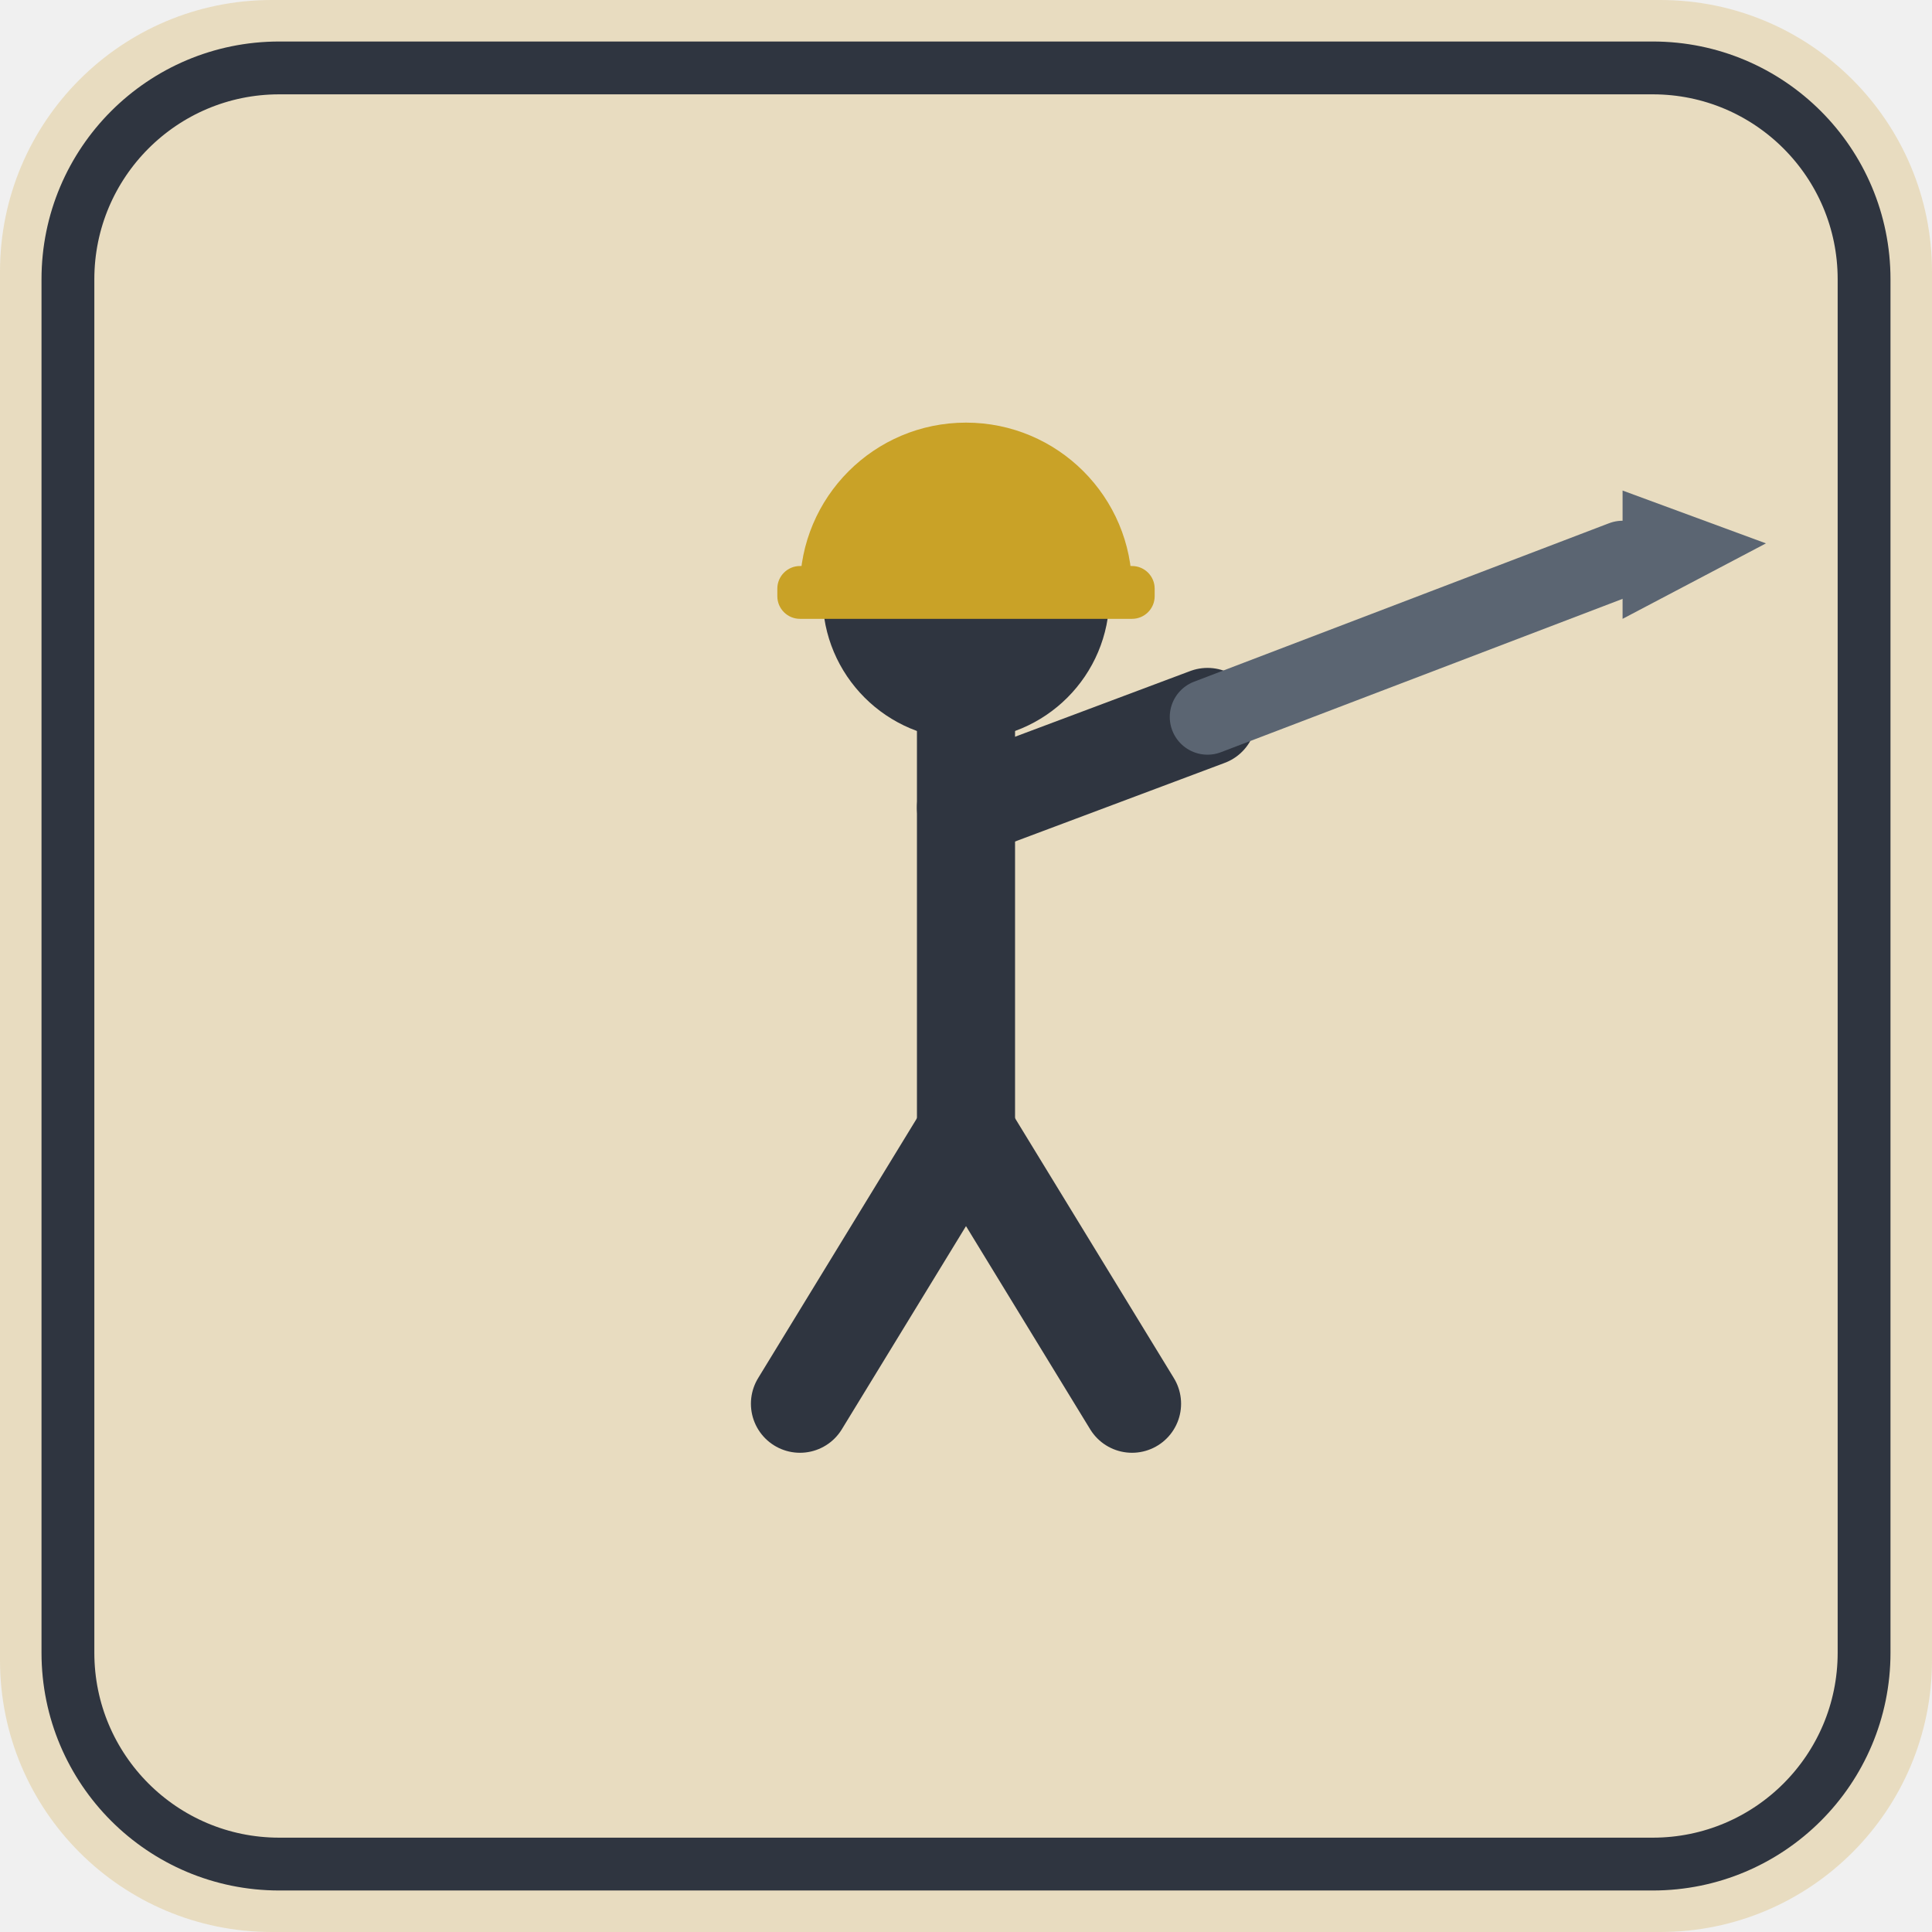
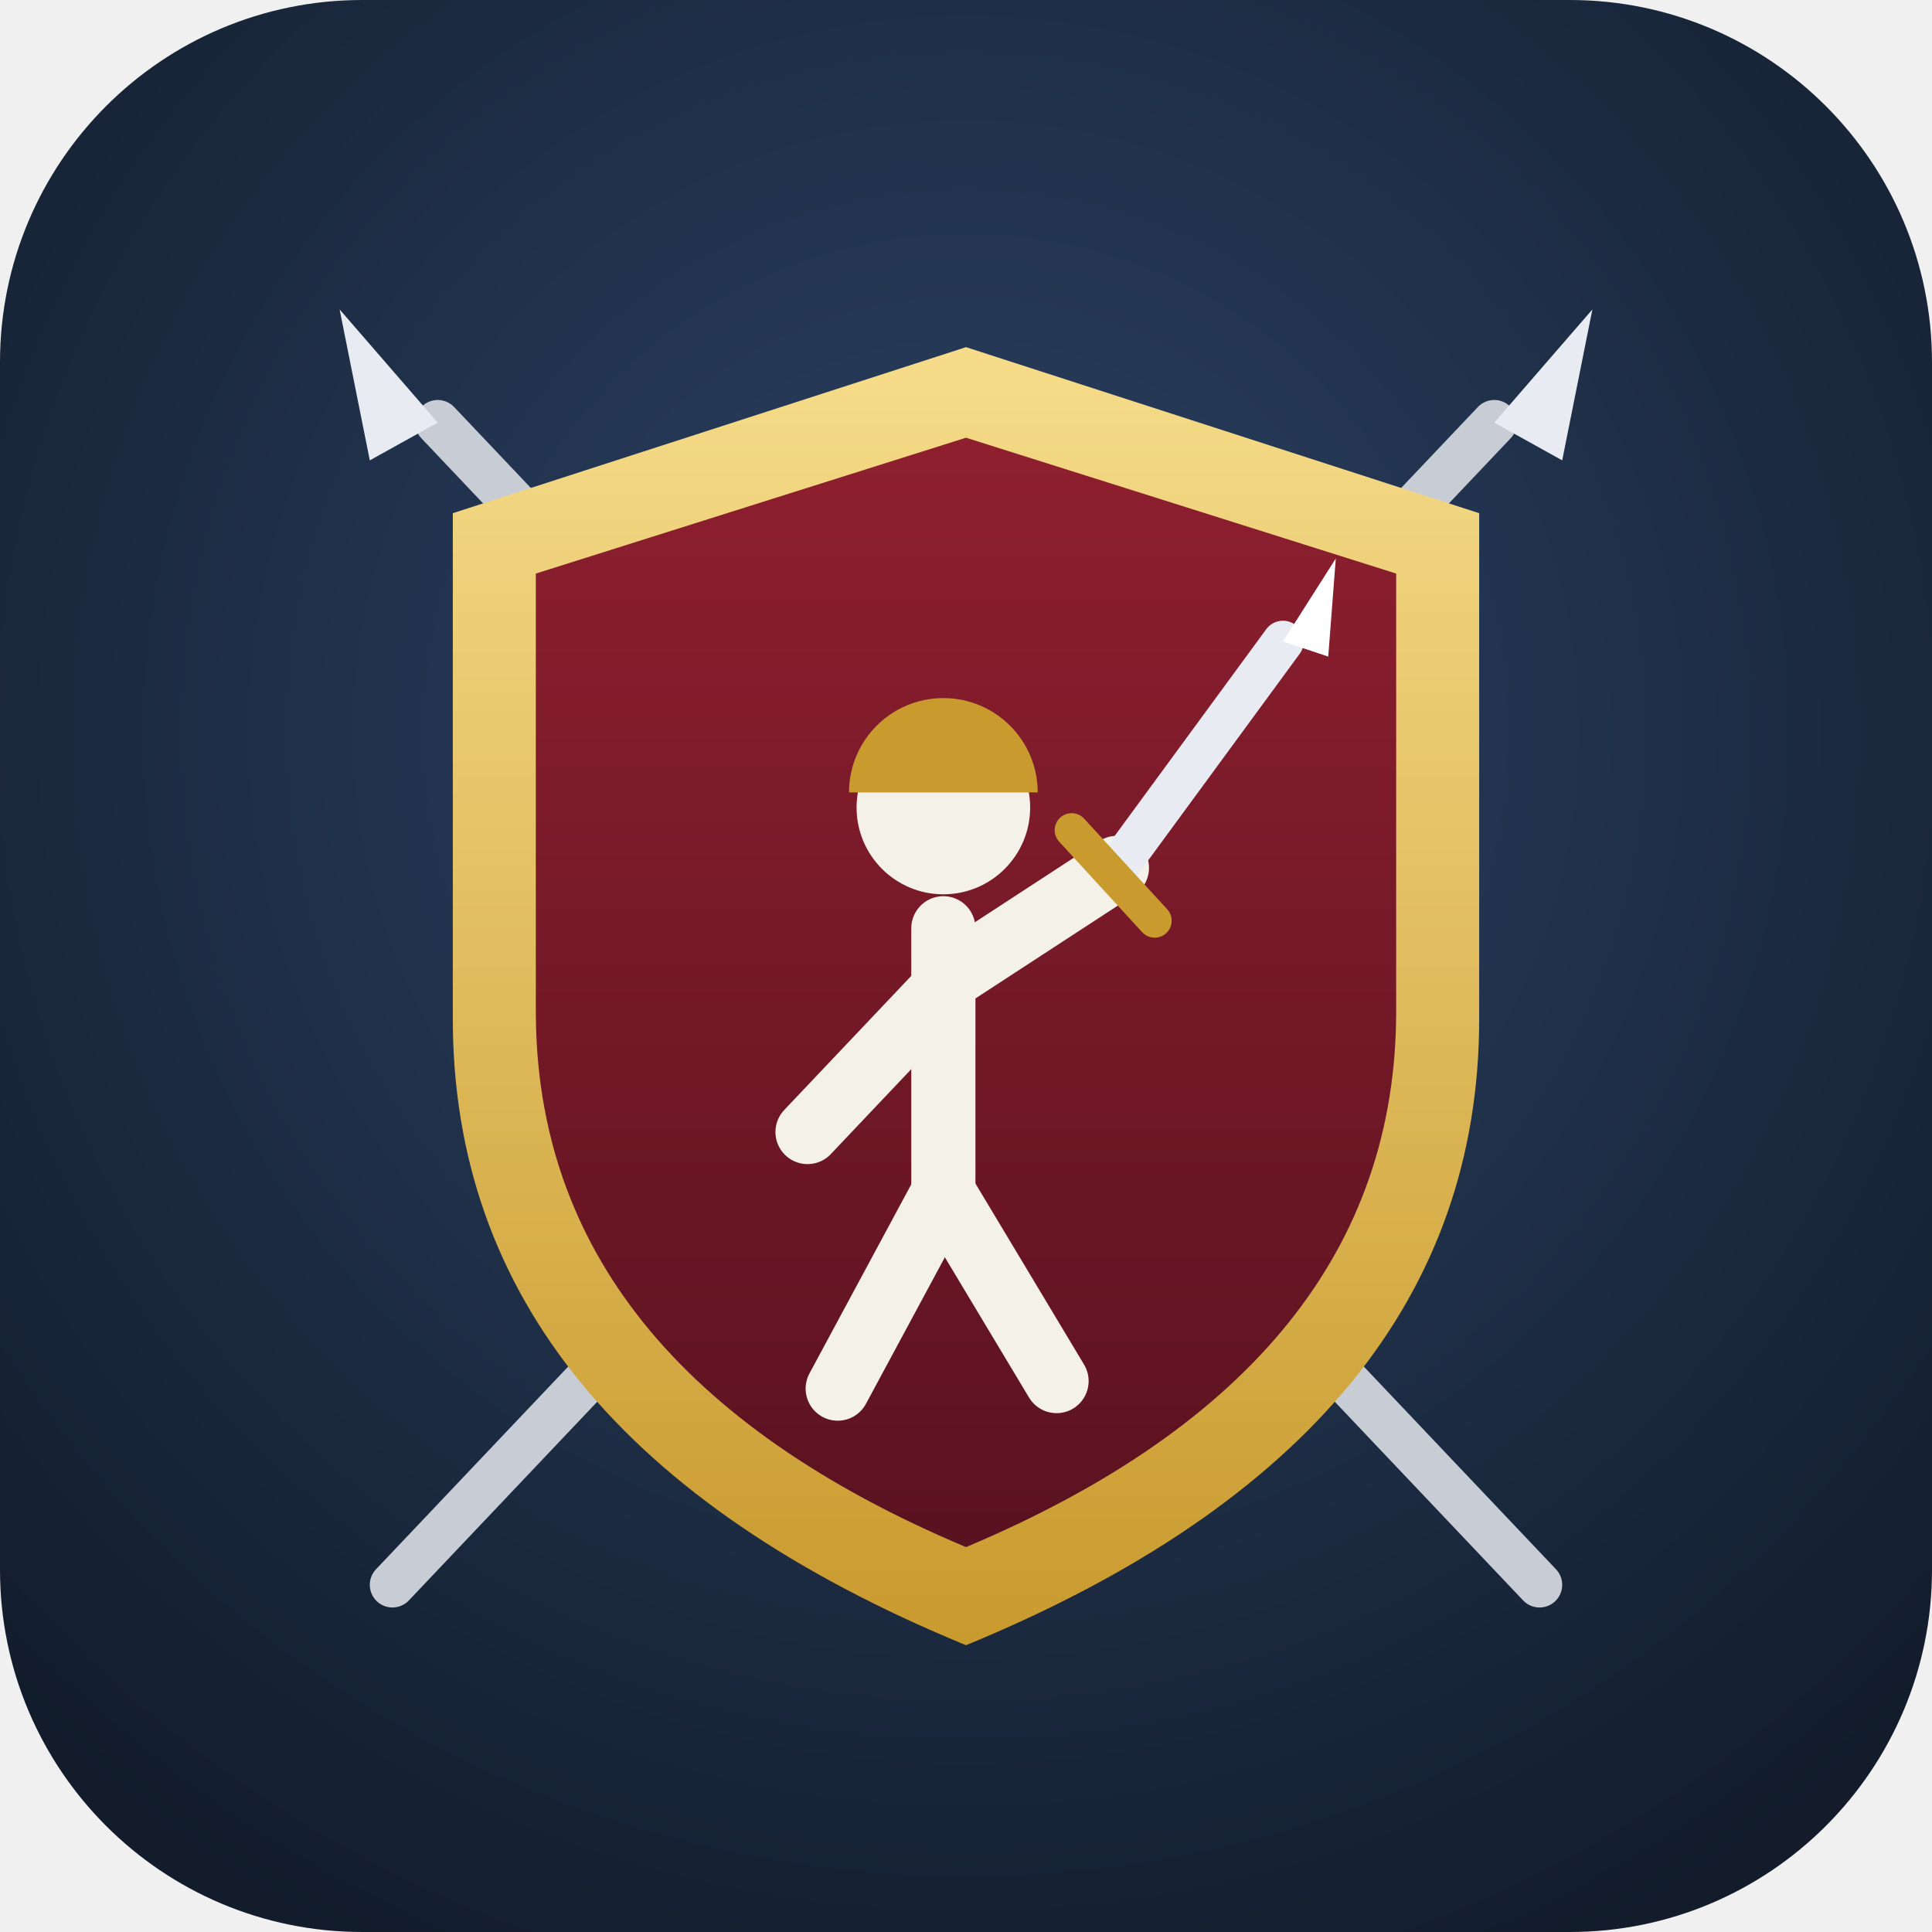
<svg xmlns="http://www.w3.org/2000/svg" viewBox="0 0 512 512" width="512" height="512">
-   <rect width="512" height="512" rx="72" fill="#e8dcc0" />
-   <rect x="18" y="18" width="476" height="476" rx="56" fill="none" stroke="#2f3540" stroke-width="14" />
-   <g stroke="#2f3540" stroke-width="26" stroke-linecap="round" fill="none">
-     <path d="M256 300 V190" />
-     <path d="M256 300 L212 372" />
-     <path d="M256 300 L300 372" />
-     <path d="M256 214 L320 190" />
+   <defs>
+     <radialGradient id="bg" cx="50%" cy="38%" r="70%">
+       <stop offset="0" stop-color="#2c4366" />
+       <stop offset="1" stop-color="#121c2b" />
+     </radialGradient>
+     <linearGradient id="gold" x1="0" y1="0" x2="0" y2="1">
+       <stop offset="0" stop-color="#f6dc8a" />
+       <stop offset="1" stop-color="#c99a2e" />
+     </linearGradient>
+     <linearGradient id="field" x1="0" y1="0" x2="0" y2="1">
+       <stop offset="0" stop-color="#8e1f2f" />
+       <stop offset="1" stop-color="#5a1220" />
+     </linearGradient>
+   </defs>
+   <rect width="512" height="512" rx="96" fill="url(#bg)" />
+   <g stroke="#c8ccd4" stroke-width="12" stroke-linecap="round">
+     <path d="M104 420 L396 112" />
+     <path d="M408 420 L116 112" />
  </g>
-   <circle cx="256" cy="158" r="38" fill="#2f3540" />
-   <path d="M212 156 a44 44 0 0 1 88 0 z" fill="#c9a227" />
-   <rect x="206" y="150" width="100" height="14" rx="6" fill="#c9a227" />
-   <g stroke="#5b6572" stroke-width="20" stroke-linecap="round">
-     <path d="M320 190 L430 148" />
+   <path d="M396 112 l26 -30 l-8 40 z M116 112 l-26 -30 l8 40 z" fill="#e8ecf2" />
+   <path d="M256 92 L392 136 L392 270 Q392 380 256 436 Q120 380 120 270 L120 136 Z" fill="url(#gold)" />
+   <path d="M256 116 L370 152 L370 268 Q370 362 256 410 Q142 362 142 268 L142 152 Z" fill="url(#field)" />
+   <g stroke="#f4f1e8" stroke-width="17" stroke-linecap="round" stroke-linejoin="round" fill="none">
+     <path d="M250 246 V316" />
+     <path d="M250 316 L222 368" />
+     <path d="M250 316 L280 366" />
+     <path d="M250 262 L214 300" />
+     <path d="M250 260 L296 230" />
  </g>
-   <path d="M430 130 l38 14 l-38 20 z" fill="#5b6572" />
+   <circle cx="250" cy="214" r="23" fill="#f4f1e8" />
+   <path d="M225 210 a25 25 0 0 1 50 0 z" fill="#c99a2e" />
+   <g stroke-linecap="round">
+     <path d="M296 230 L340 170" stroke="#e8ecf2" stroke-width="11" />
+     <path d="M284 220 L306 244" stroke="#c99a2e" stroke-width="9" />
+   </g>
+   <path d="M340 170 l14 -22 l-2 26 z" fill="#ffffff" />
</svg>
